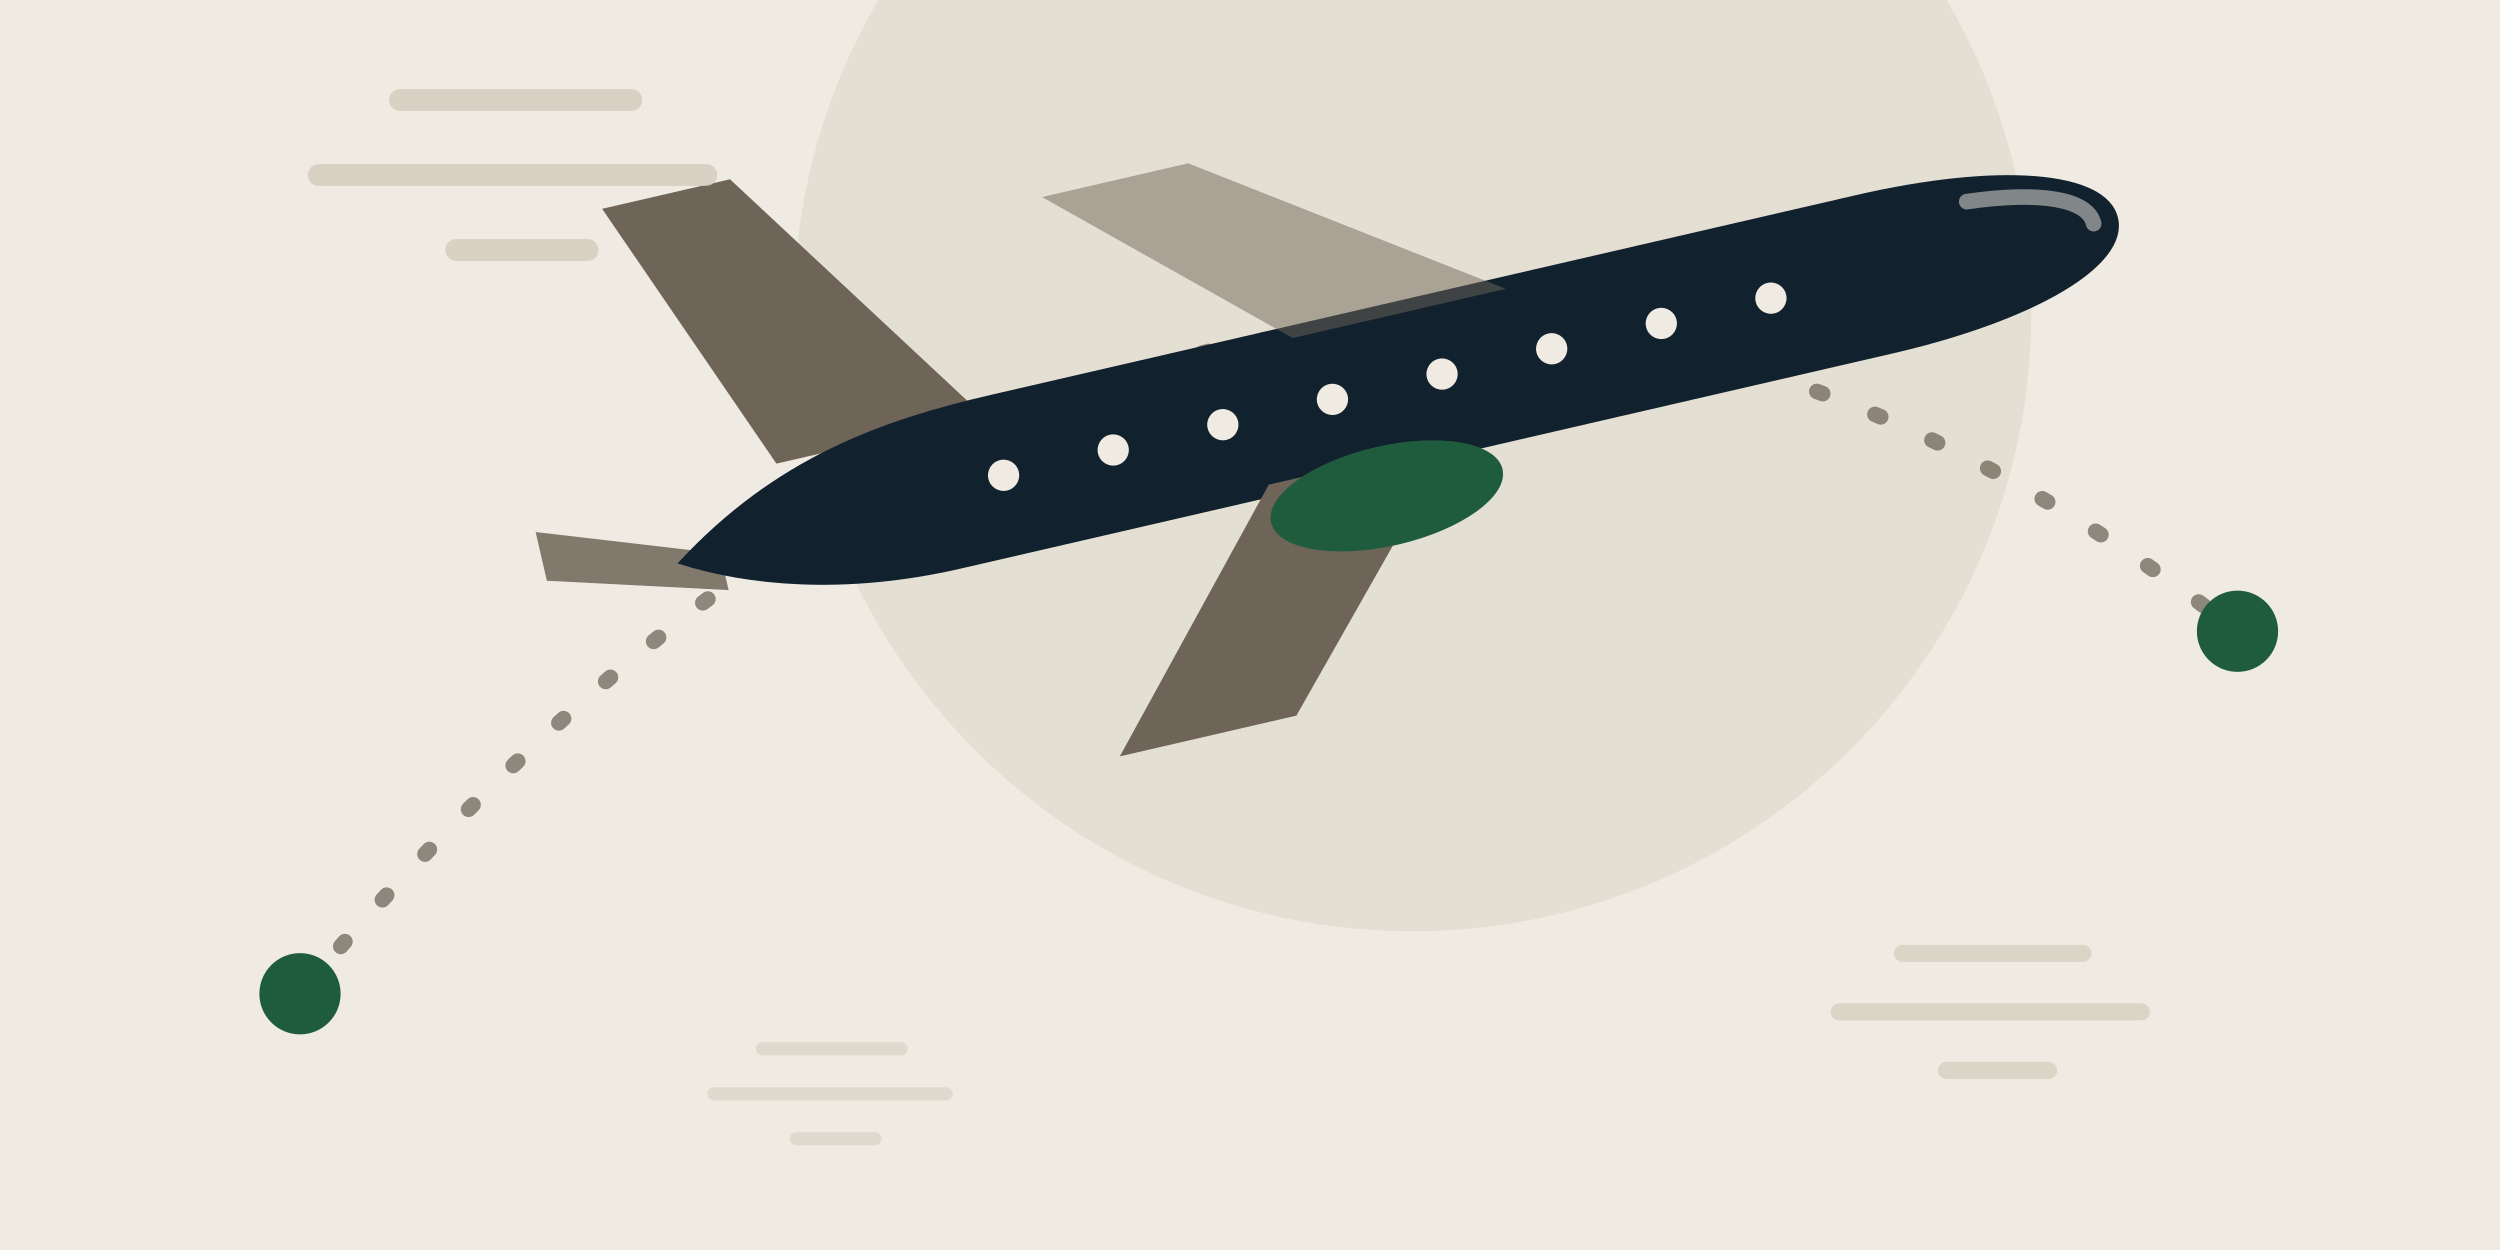
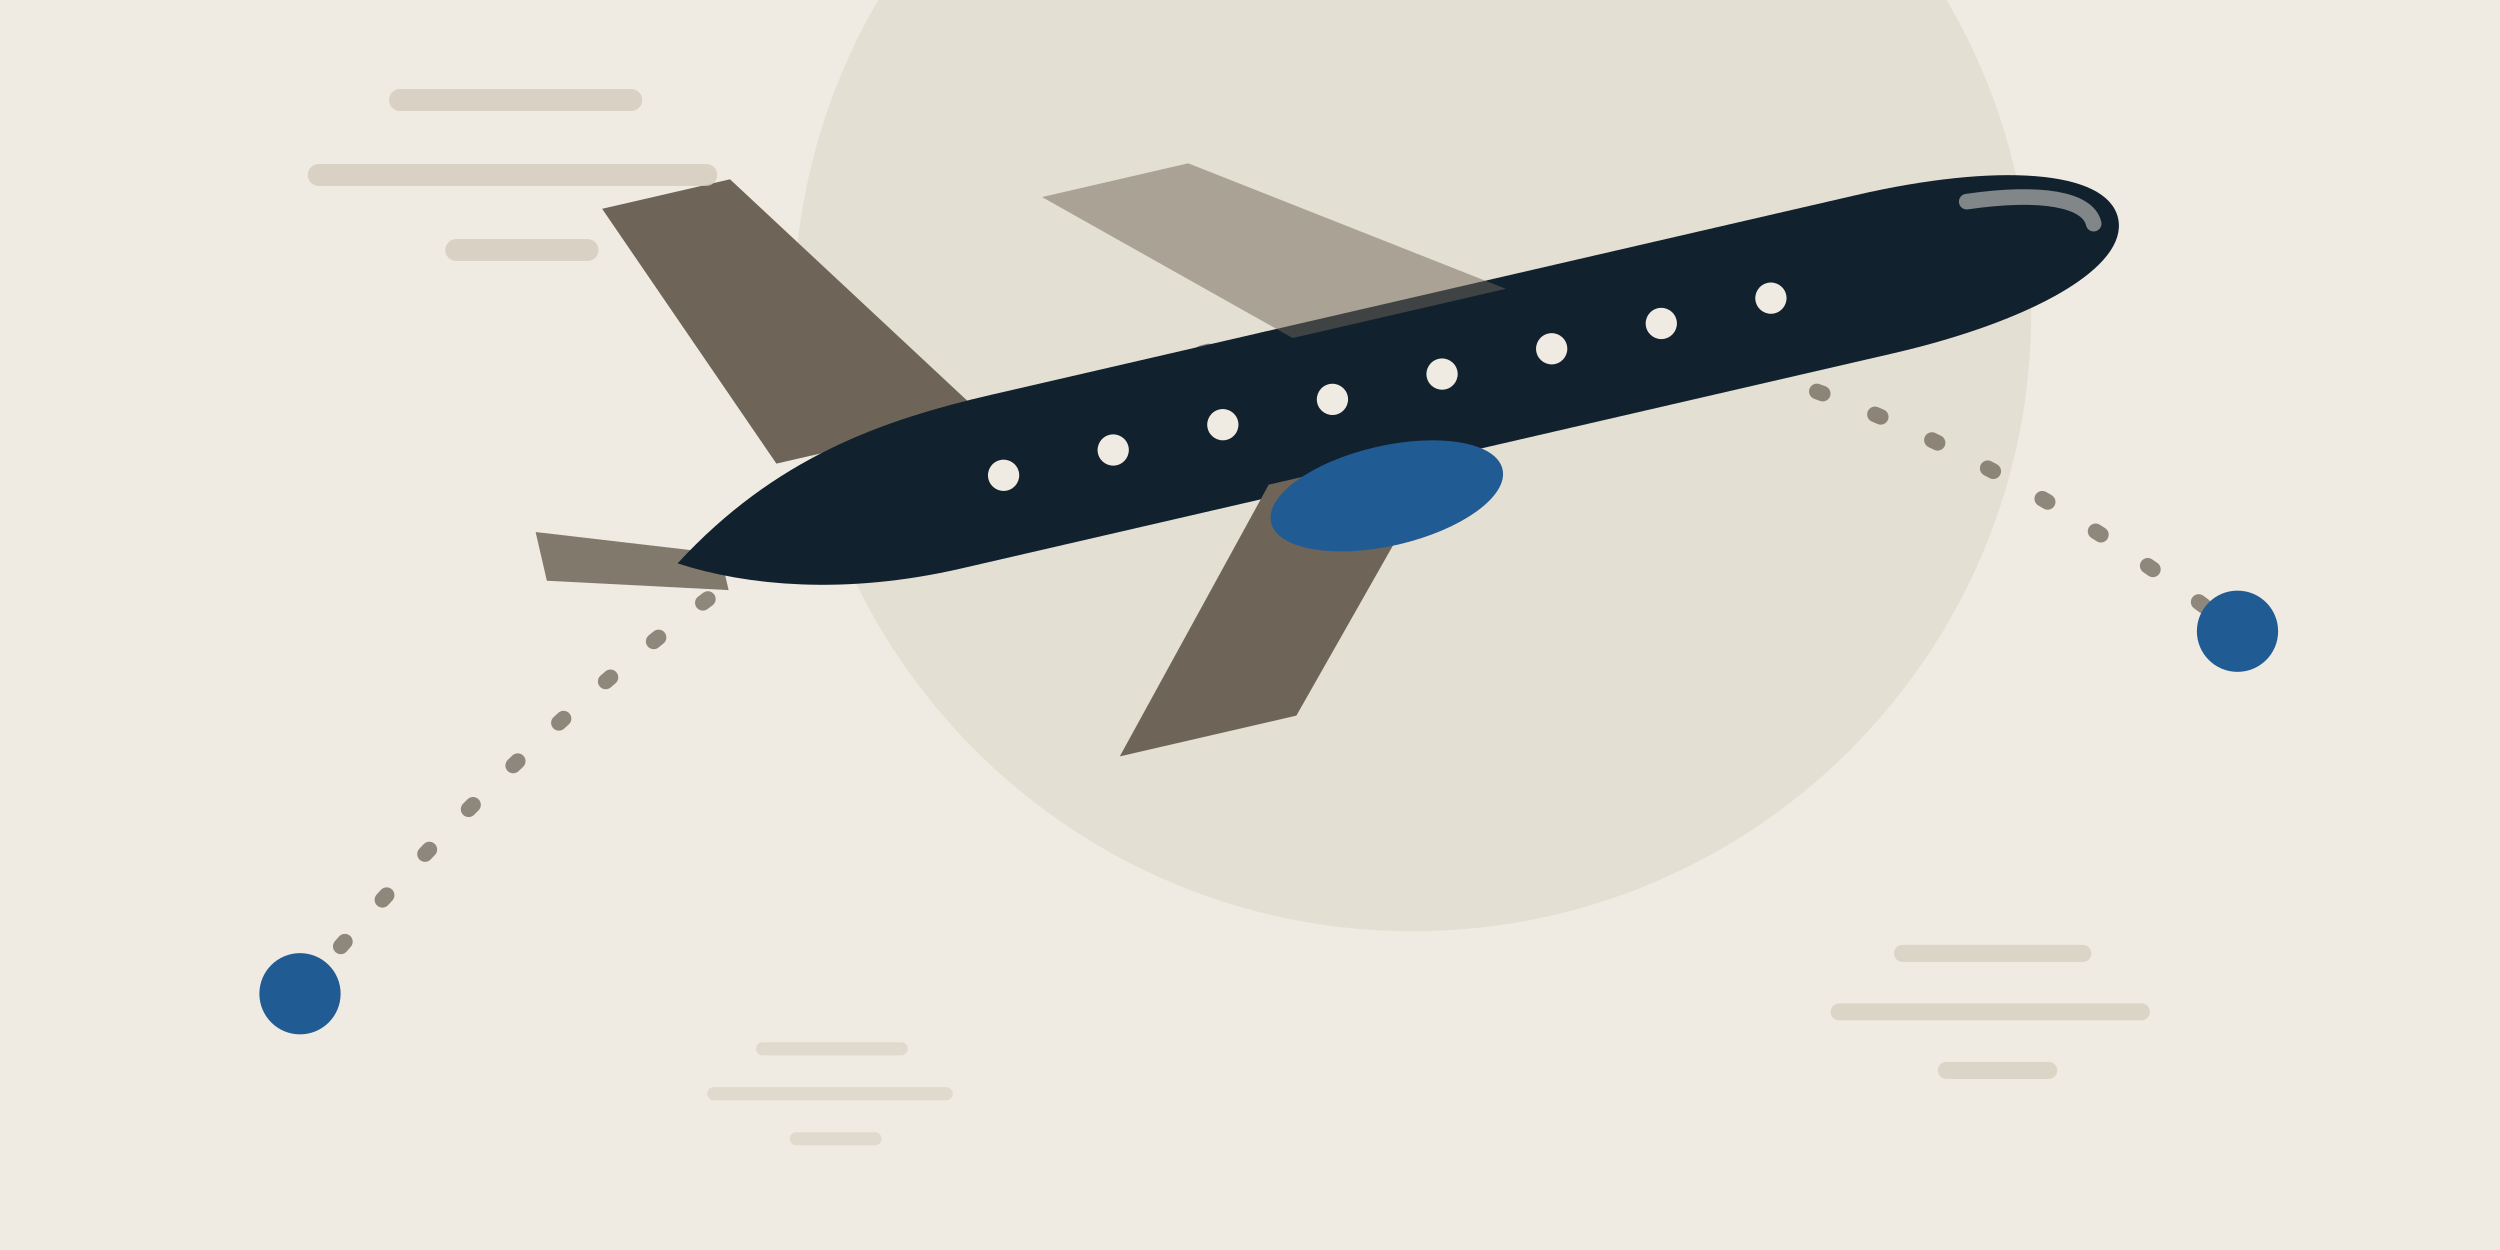
<svg xmlns="http://www.w3.org/2000/svg" viewBox="0 150 800 400" width="800" height="400" style="background:#EFEBE2" role="img" aria-label="Avión de carga en ascenso">
  <style>
@keyframes planea{0%,100%{transform:translate(400px,288px) rotate(-13deg) translate(-400px,-286px)}
  50%{transform:translate(400px,278px) rotate(-13deg) translate(-400px,-286px)}}
@keyframes avanza{to{stroke-dashoffset:-200}}
@keyframes pasa{0%{transform:translateX(30px);opacity:0}
  16%,84%{opacity:1}100%{transform:translateX(-130px);opacity:0}}
#avion{animation:planea 4.6s ease-in-out infinite}
#ruta{animation:avanza 5s linear infinite}
.nube{animation:pasa 13s linear infinite}
.nube{animation:pasa 13s linear infinite}
@media (prefers-reduced-motion:reduce){*{animation:none!important}}</style>
  <rect width="800" height="600" fill="#EFEBE2" />
  <circle cx="452" cy="250" r="198" fill="#E4DFD3" />
  <path id="ruta" d="M96 468 Q400 108 716 352" fill="none" stroke="#6E6558" stroke-width="5" stroke-dasharray="2 18" stroke-linecap="round" opacity=".75" />
-   <circle cx="96" cy="468" r="13" fill="#1F5C3D" />
-   <circle cx="716" cy="352" r="13" fill="#1F5C3D" />
+   <circle cx="96" cy="468" r="13" fill="#215B94" />
+   <circle cx="716" cy="352" r="13" fill="#215B94" />
  <g id="avion" transform="translate(400 288) rotate(-13) translate(-400 -288)">
    <path d="M250 264 L214 172 L256 172 L318 264 Z" fill="#6E6558" />
    <path d="M226 288 L170 268 L170 284 L226 300 Z" fill="#6E6558" opacity=".85" />
    <path d="M212 288 C250 262 286 258 322 258 H606 C652 258 686 268 686 284 C686 300 652 310 606 310 H300 C262 310 232 300 212 288 Z" fill="#12212E" />
    <path d="M402 306 L336 380 L394 380 L462 306 Z" fill="#6E6558" />
    <path d="M490 262 L400 200 L352 200 L420 262 Z" fill="#6E6558" opacity=".5" />
-     <ellipse cx="438" cy="318" rx="38" ry="16" fill="#1F5C3D" />
+     <ellipse cx="438" cy="318" rx="38" ry="16" fill="#215B94" />
    <path d="M640 268 C664 270 678 276 678 284" fill="none" stroke="#EFEBE2" stroke-width="5" stroke-linecap="round" opacity=".5" />
    <circle cx="320" cy="284" r="5" fill="#EFEBE2" />
    <circle cx="356" cy="284" r="5" fill="#EFEBE2" />
    <circle cx="392" cy="284" r="5" fill="#EFEBE2" />
    <circle cx="428" cy="284" r="5" fill="#EFEBE2" />
    <circle cx="464" cy="284" r="5" fill="#EFEBE2" />
    <circle cx="500" cy="284" r="5" fill="#EFEBE2" />
    <circle cx="536" cy="284" r="5" fill="#EFEBE2" />
    <circle cx="572" cy="284" r="5" fill="#EFEBE2" />
  </g>
  <g transform="translate(168 196) scale(1.00)" opacity="0.85">
    <g class="nube">
      <path d="M-66 10 H58" stroke="#D3CCBE" stroke-width="7" stroke-linecap="round" fill="none" />
      <path d="M-40 -14 H34" stroke="#D3CCBE" stroke-width="7" stroke-linecap="round" fill="none" />
      <path d="M-22 34 H20" stroke="#D3CCBE" stroke-width="7" stroke-linecap="round" fill="none" />
    </g>
  </g>
  <g transform="translate(640 466) scale(0.78)" opacity="0.70">
    <g class="nube">
      <path d="M-66 10 H58" stroke="#D3CCBE" stroke-width="7" stroke-linecap="round" fill="none" />
      <path d="M-40 -14 H34" stroke="#D3CCBE" stroke-width="7" stroke-linecap="round" fill="none" />
      <path d="M-22 34 H20" stroke="#D3CCBE" stroke-width="7" stroke-linecap="round" fill="none" />
    </g>
  </g>
  <g transform="translate(268 494) scale(0.60)" opacity="0.55">
    <g class="nube">
      <path d="M-66 10 H58" stroke="#D3CCBE" stroke-width="7" stroke-linecap="round" fill="none" />
      <path d="M-40 -14 H34" stroke="#D3CCBE" stroke-width="7" stroke-linecap="round" fill="none" />
      <path d="M-22 34 H20" stroke="#D3CCBE" stroke-width="7" stroke-linecap="round" fill="none" />
    </g>
  </g>
</svg>
